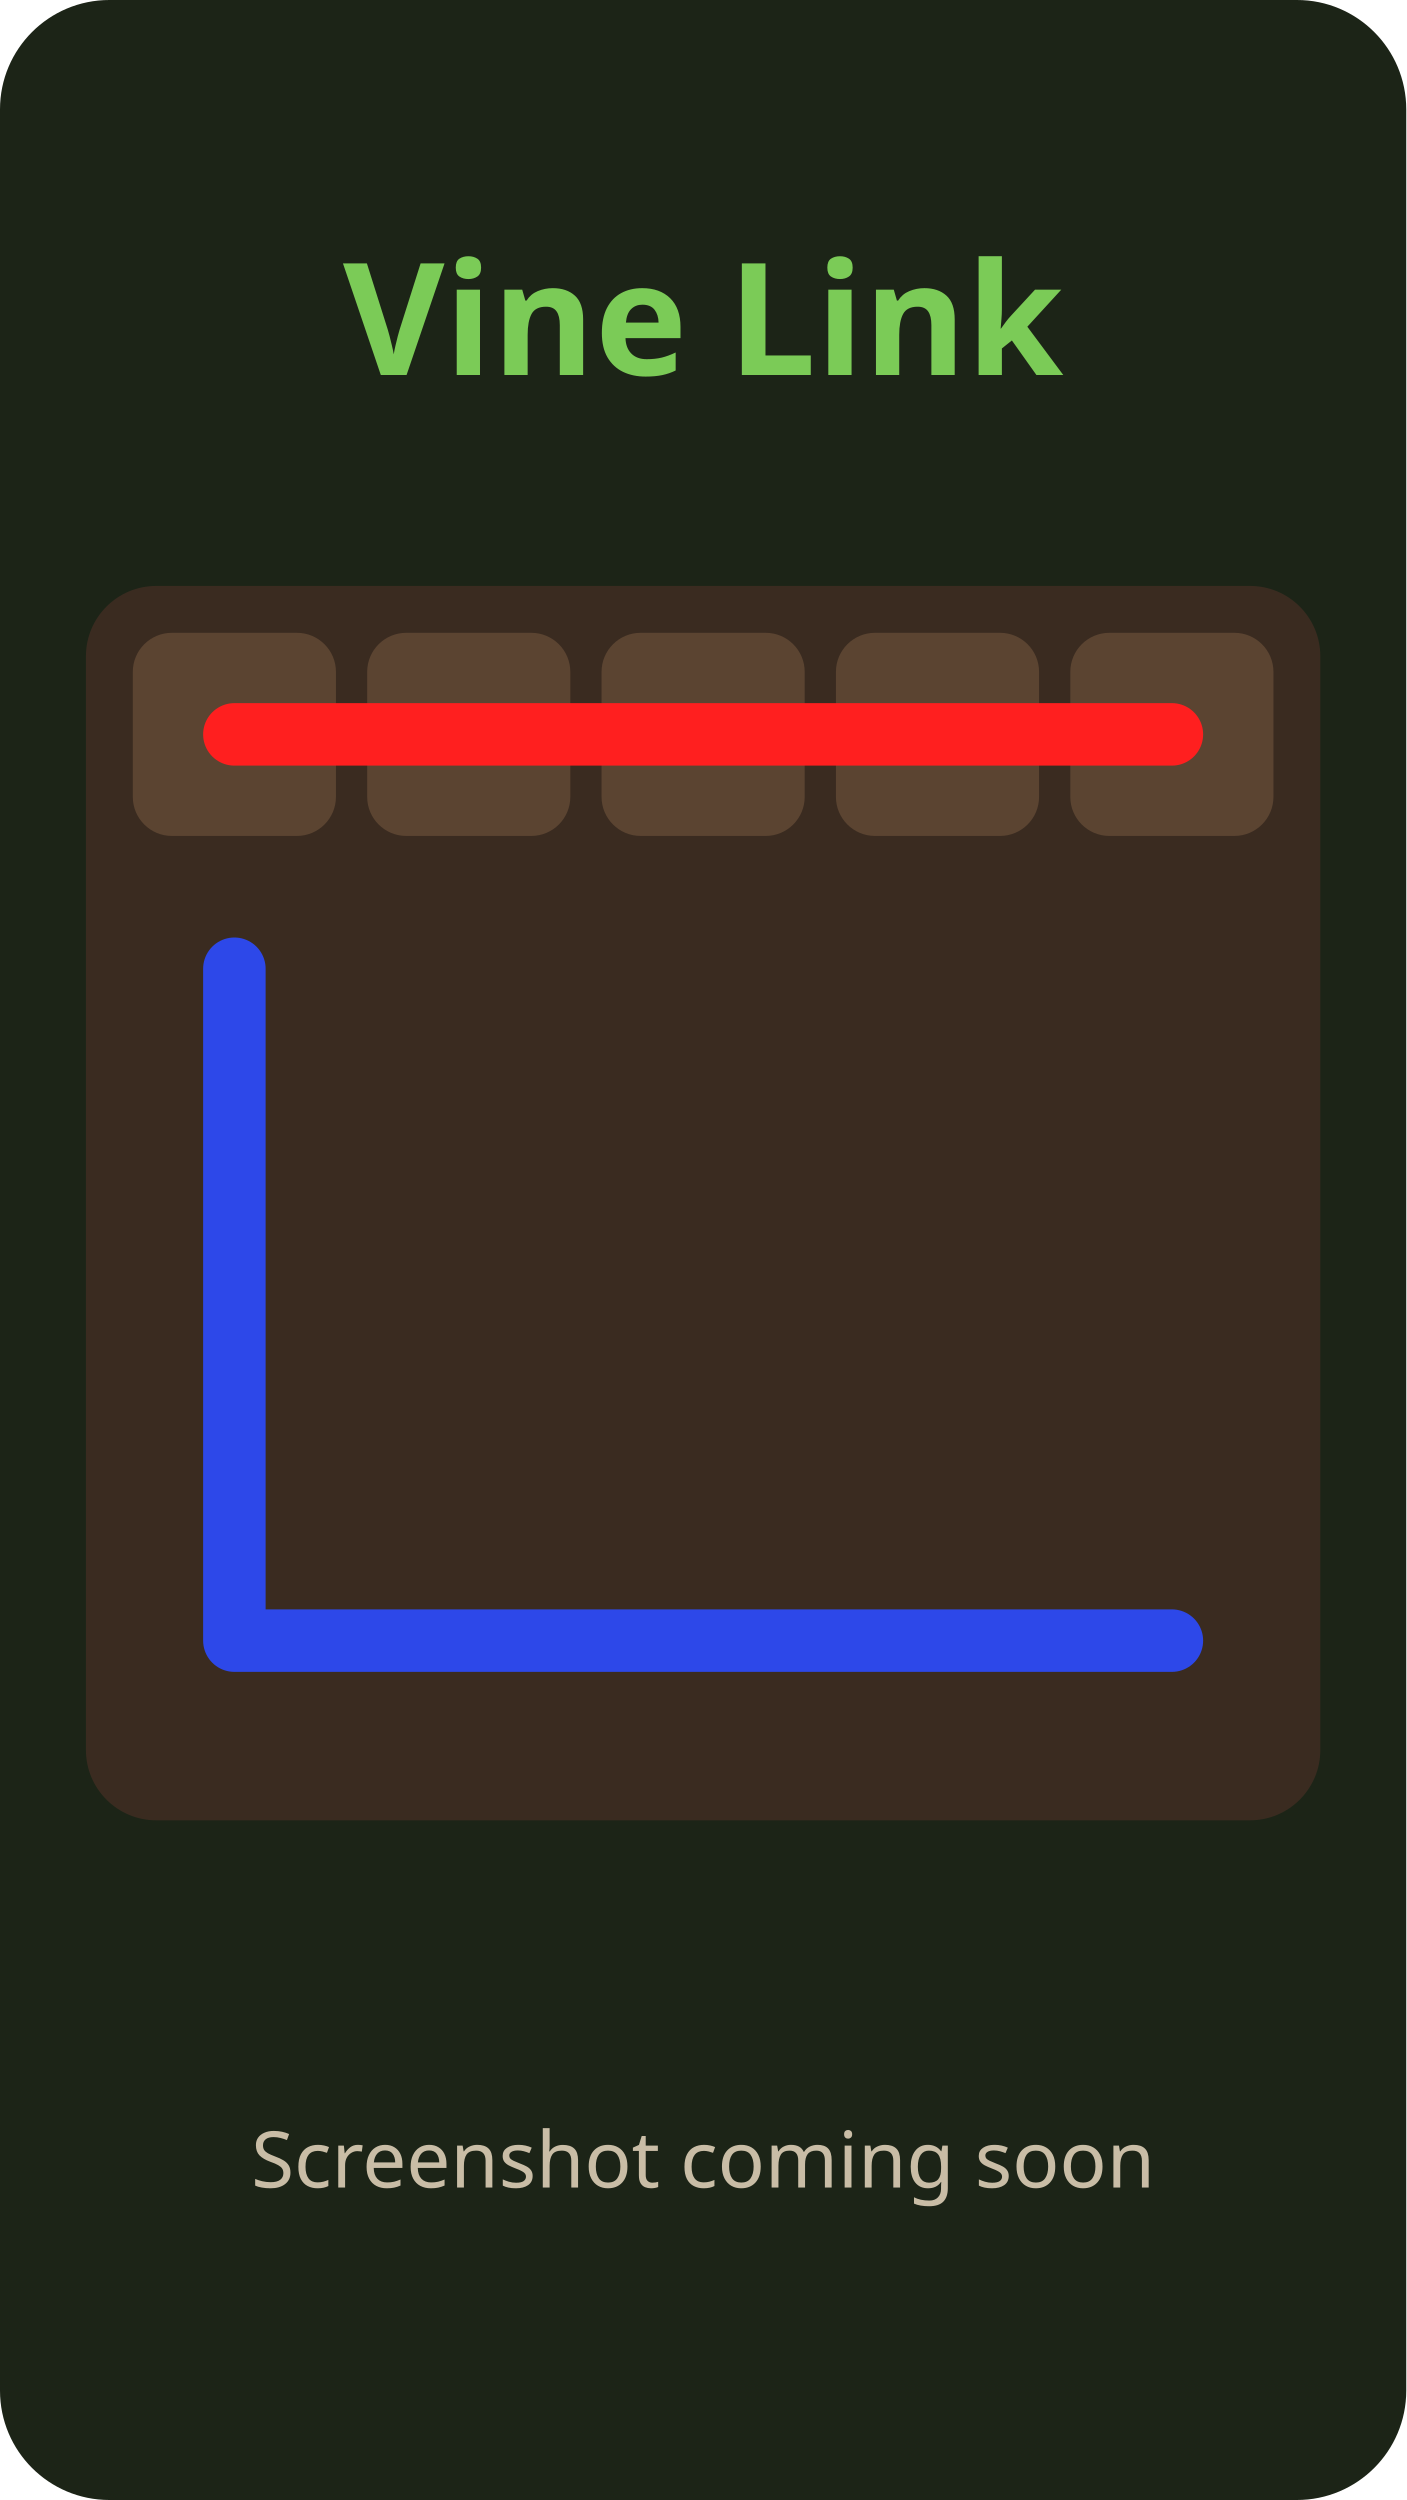
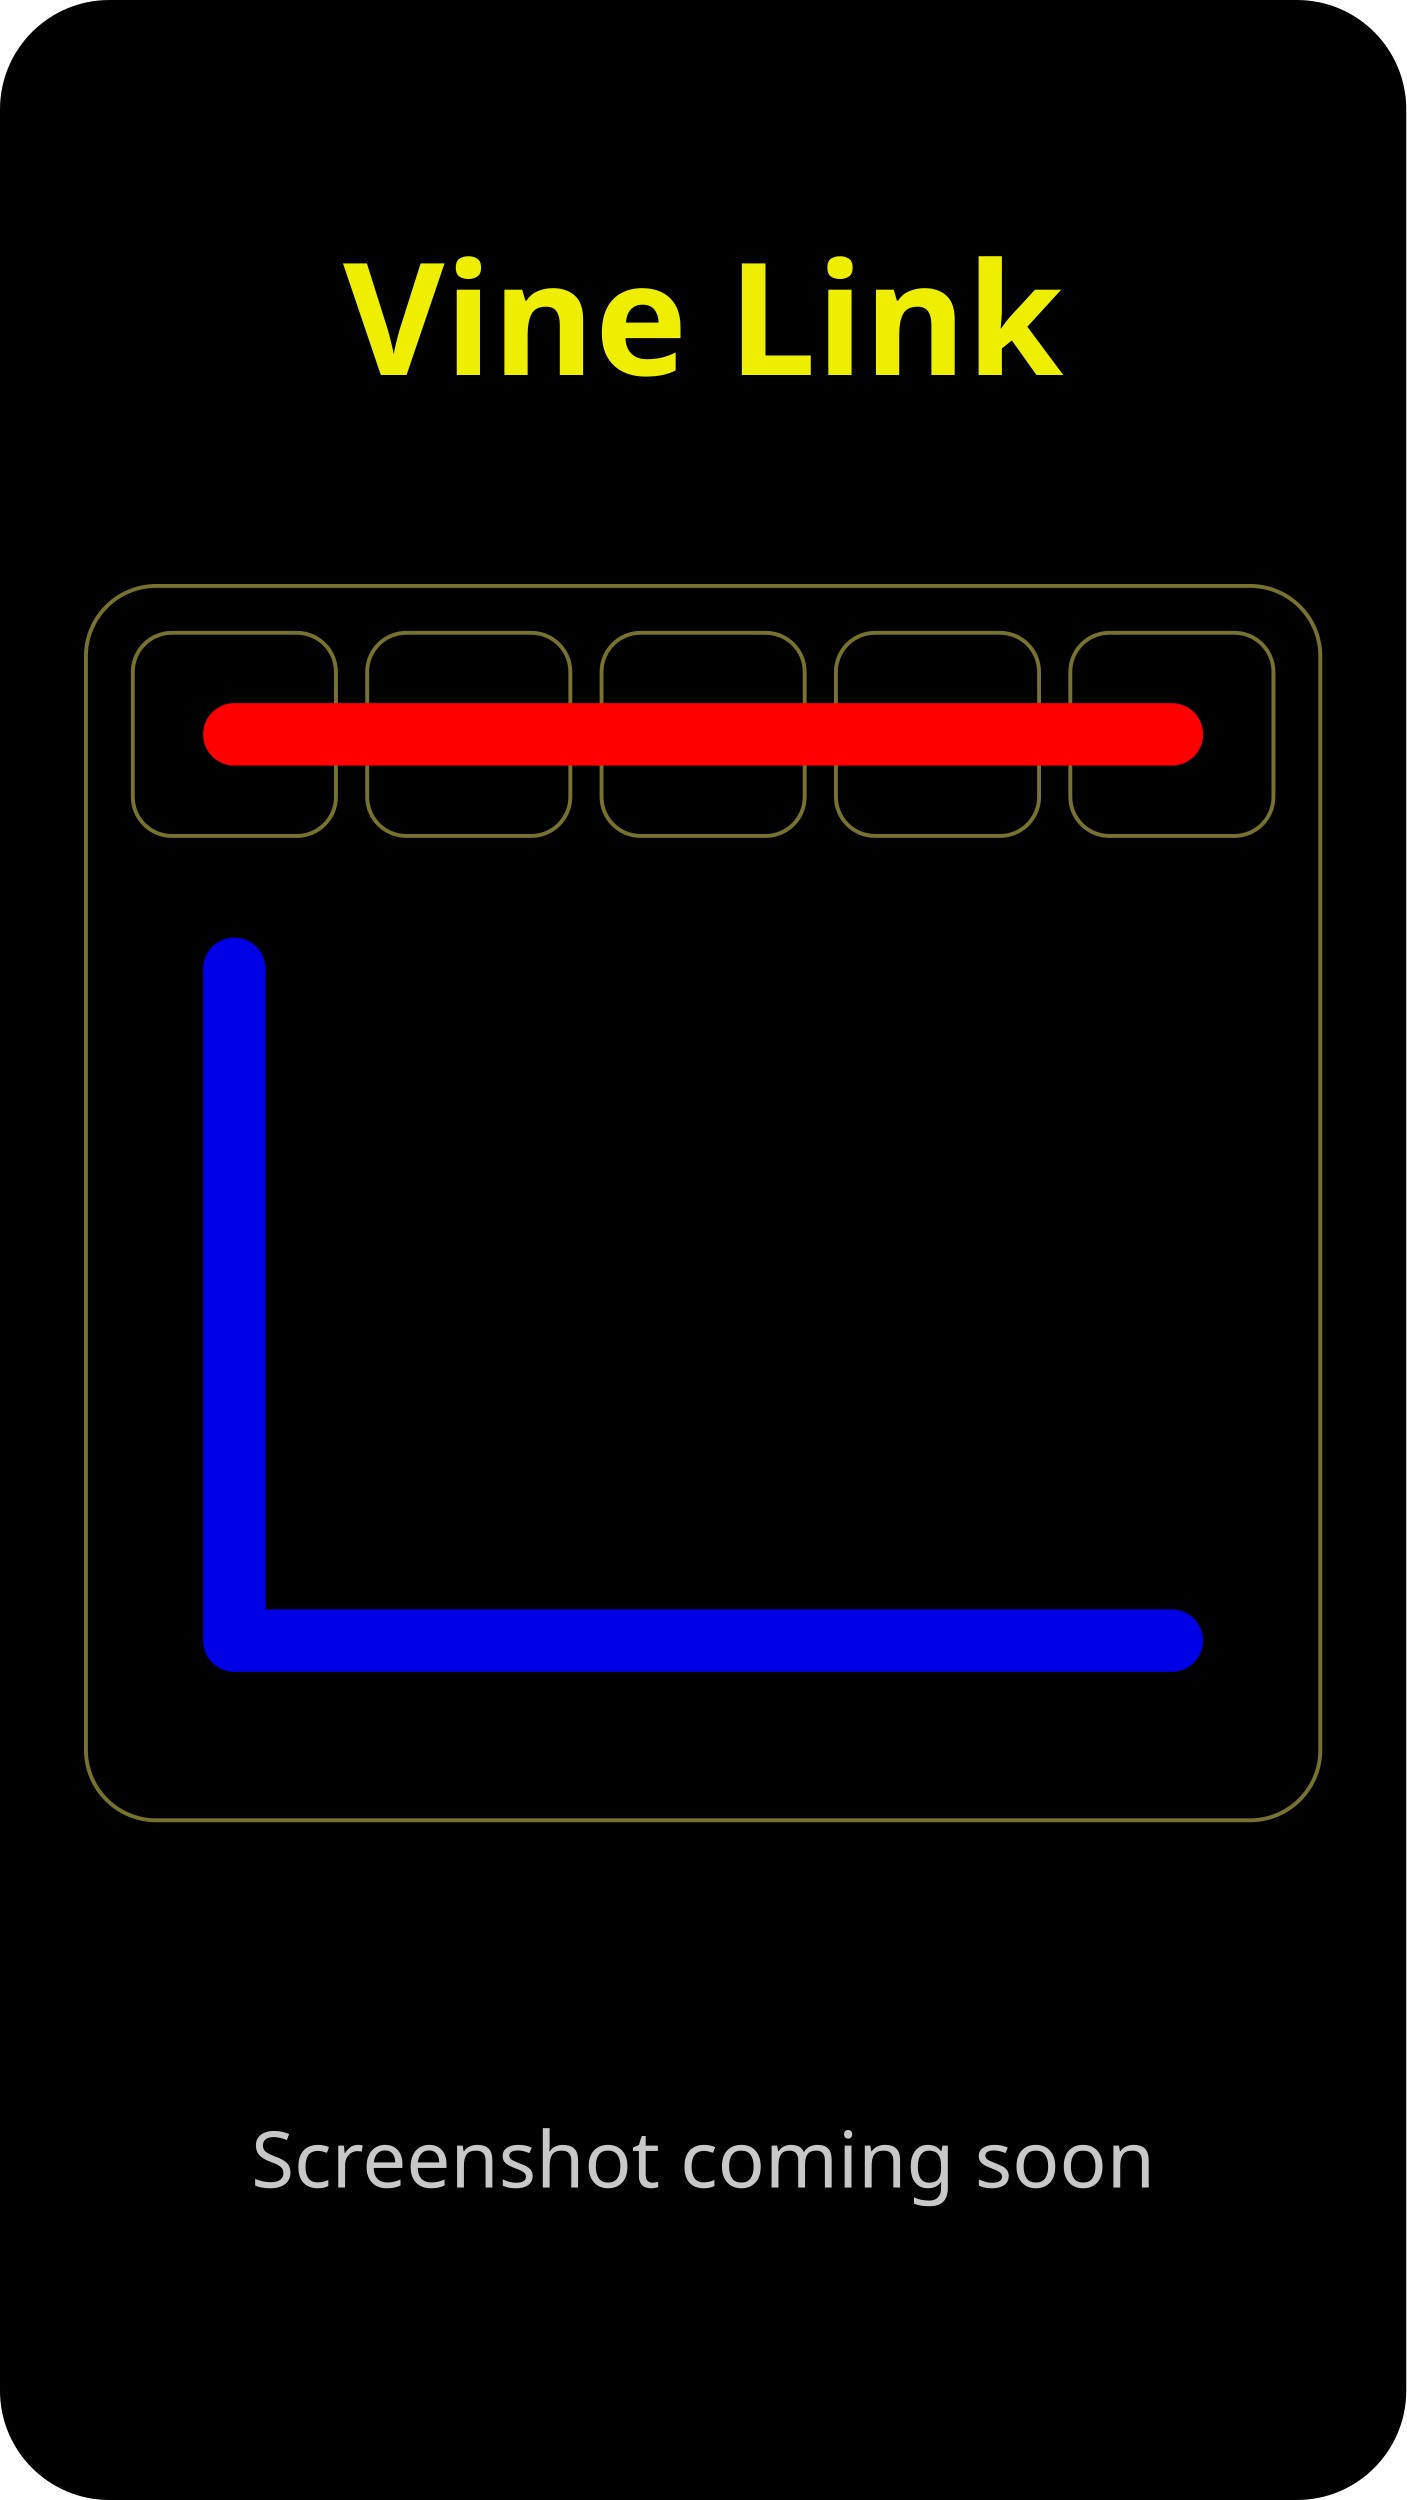
<svg xmlns="http://www.w3.org/2000/svg" viewBox="0 0 360 640" width="270" height="480">
-   <rect width="360" height="640" rx="28" fill="#1c2417" />
-   <rect x="22" y="150" width="316" height="316" rx="18" fill="#3a2b20" />
-   <g fill="#5b4431">
+   <rect width="360" height="640" rx="28" fill="#000" />
+   <rect x="22" y="150" width="316" height="316" rx="18" fill="#000" stroke="#77722F" />
+   <g fill="none" stroke="#77722F">
    <rect x="34" y="162" width="52" height="52" rx="10" />
    <rect x="94" y="162" width="52" height="52" rx="10" />
    <rect x="154" y="162" width="52" height="52" rx="10" />
    <rect x="214" y="162" width="52" height="52" rx="10" />
    <rect x="274" y="162" width="52" height="52" rx="10" />
  </g>
-   <path d="M60 188 H300" stroke="#FF1F1F" stroke-width="16" stroke-linecap="round" />
-   <path d="M60 248 V420 H300" fill="none" stroke="#2B4BFF" stroke-width="16" stroke-linecap="round" stroke-linejoin="round" opacity=".9" />
-   <text x="180" y="560" text-anchor="middle" font-family="system-ui, sans-serif" font-size="20" fill="#c9bda6">Screenshot coming soon</text>
-   <text x="180" y="96" text-anchor="middle" font-family="system-ui, sans-serif" font-weight="800" font-size="40" fill="#7bcb57">Vine Link</text>
+   <path d="M60 188 H300" stroke="#FF0000" stroke-width="16" stroke-linecap="round" />
+   <path d="M60 248 V420 H300" fill="none" stroke="#0000FF" stroke-width="16" stroke-linecap="round" stroke-linejoin="round" opacity=".9" />
+   <text x="180" y="560" text-anchor="middle" font-family="system-ui, sans-serif" font-size="20" fill="#c8c8c8">Screenshot coming soon</text>
+   <text x="180" y="96" text-anchor="middle" font-family="system-ui, sans-serif" font-weight="800" font-size="40" fill="#EEEE00">Vine Link</text>
</svg>
